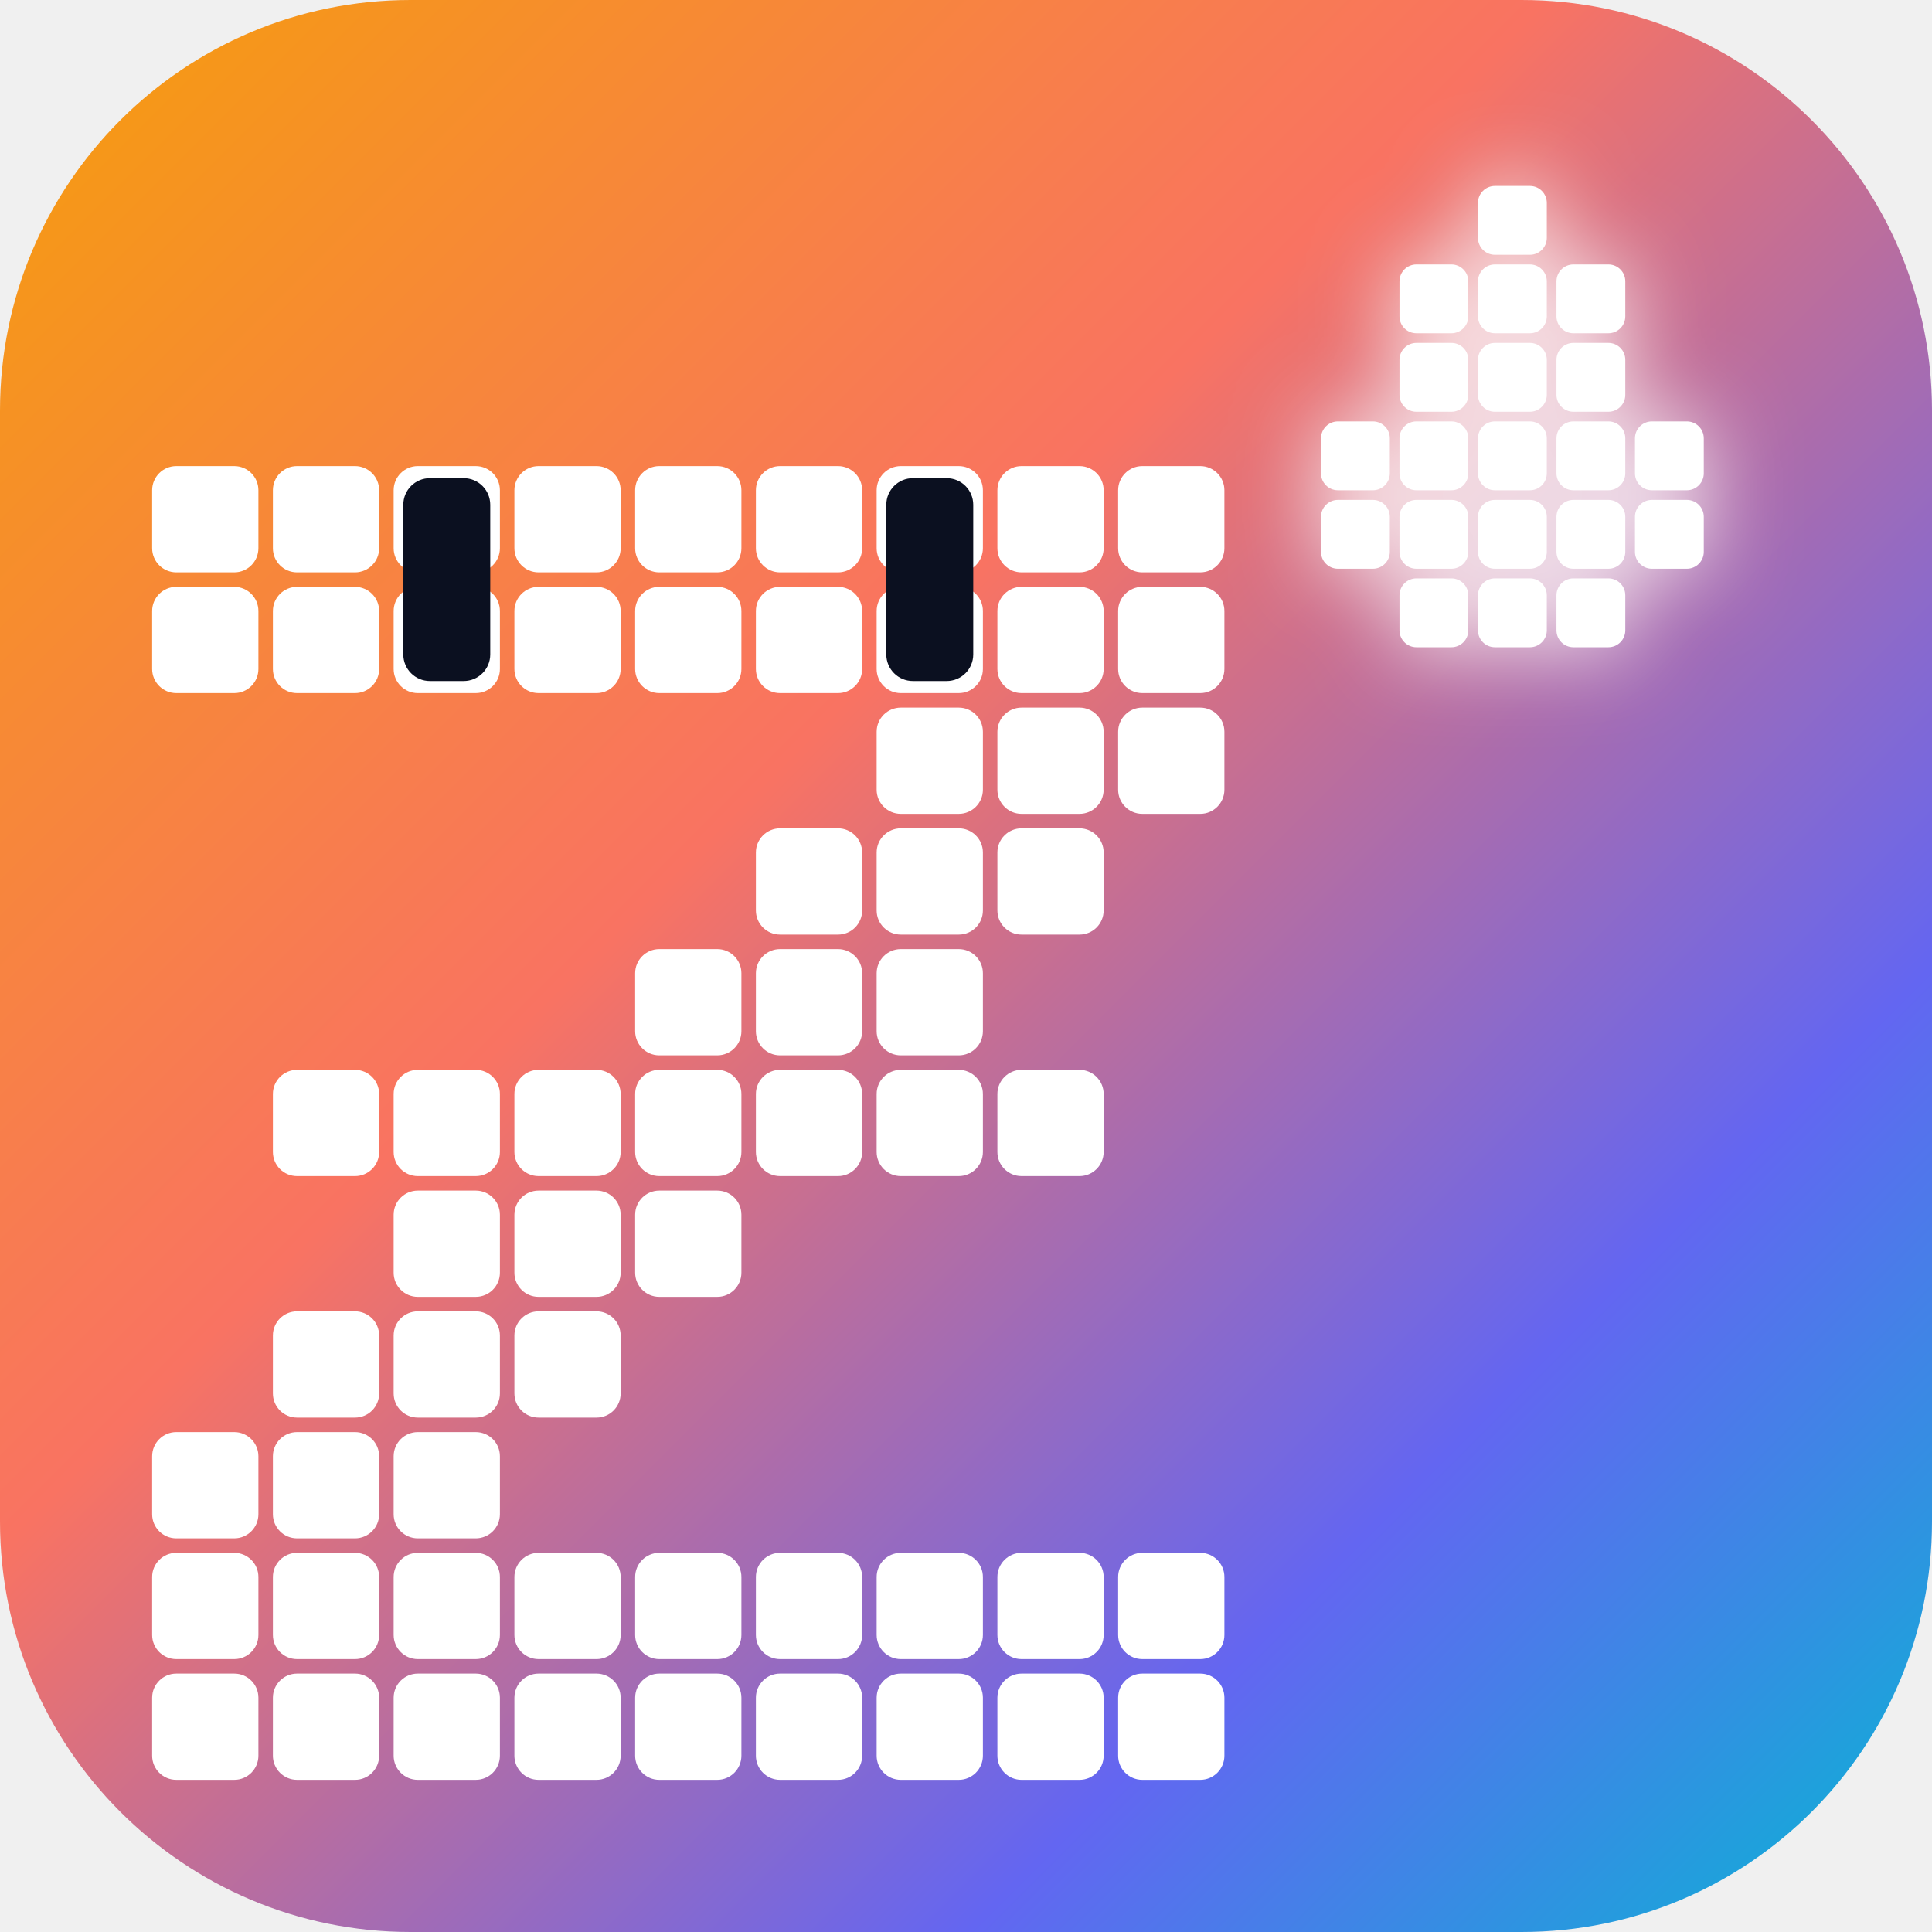
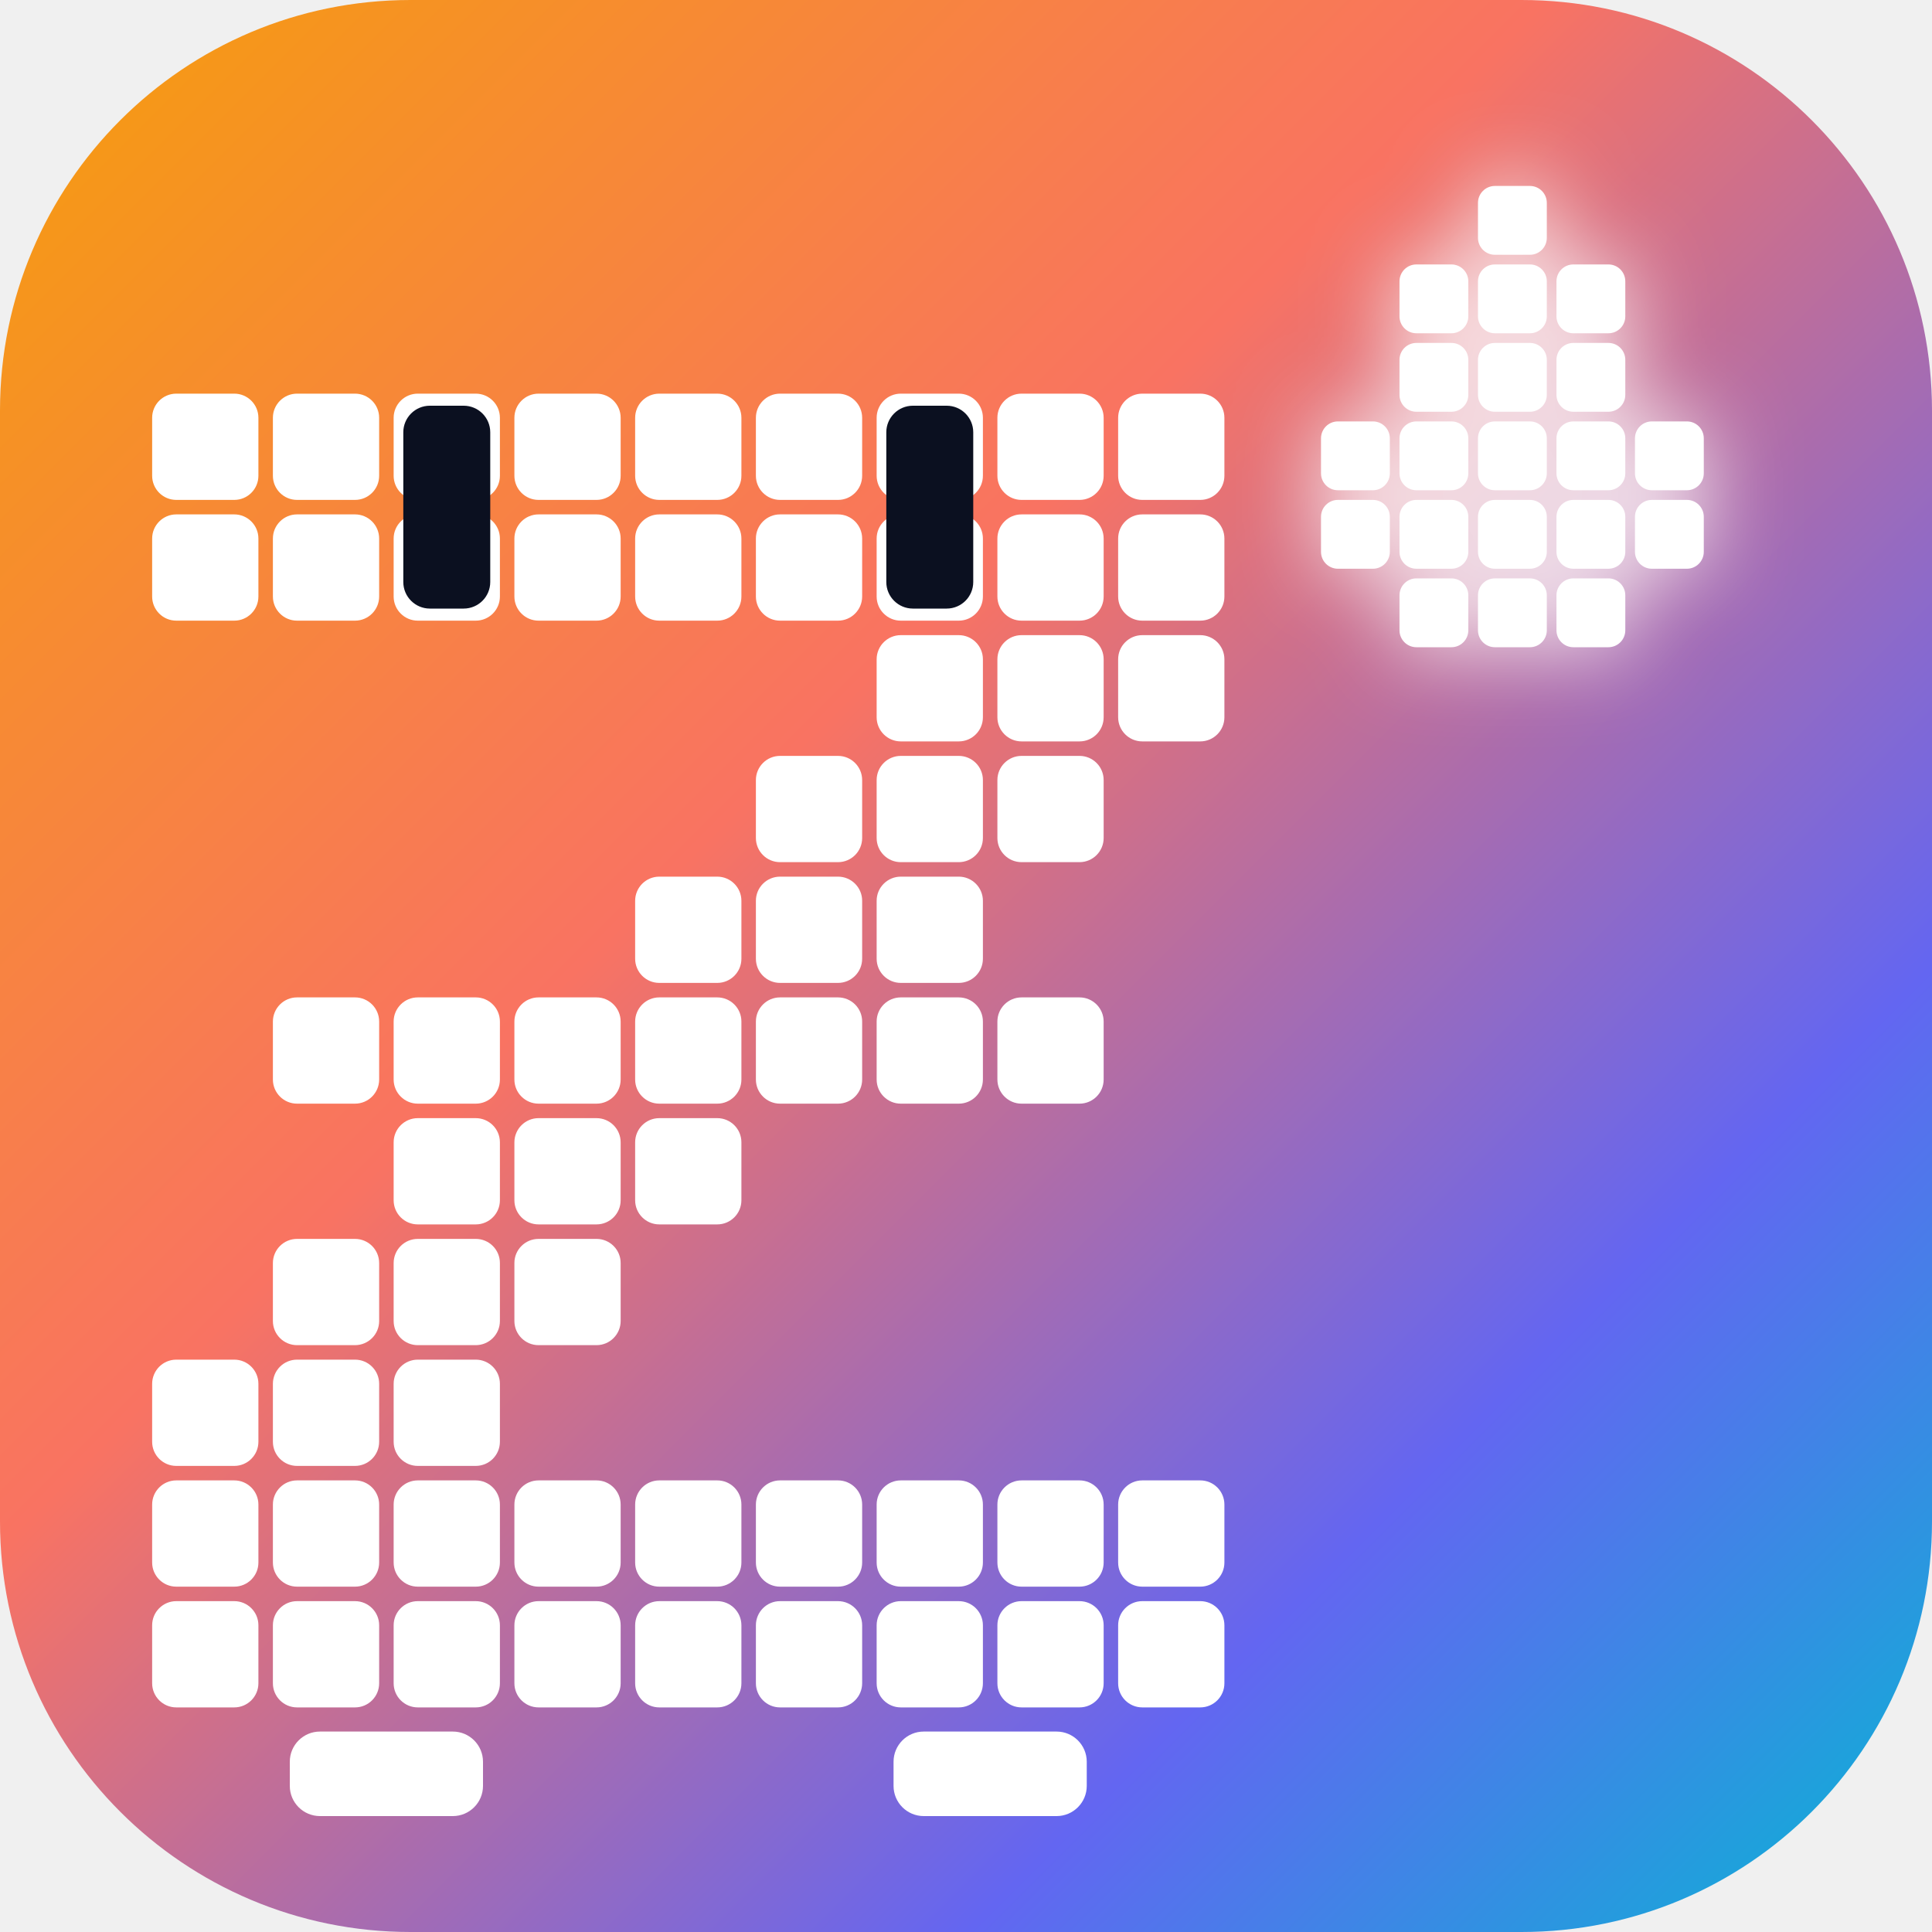
<svg xmlns="http://www.w3.org/2000/svg" viewBox="0 0 16 16" width="256" height="256" role="img" aria-label="Zamak">
  <defs>
    <linearGradient id="tile" gradientUnits="userSpaceOnUse" x1="0" y1="0" x2="16" y2="16">
      <stop offset="0" stop-color="#f59e0b" />
      <stop offset="0.4" stop-color="#f97362" />
      <stop offset="0.75" stop-color="#6366f1" />
      <stop offset="1" stop-color="#06b6d4" />
    </linearGradient>
    <filter id="soft" x="-60%" y="-60%" width="220%" height="220%">
      <feGaussianBlur stdDeviation="0.35" result="b" />
      <feMerge>
        <feMergeNode in="b" />
        <feMergeNode in="SourceGraphic" />
      </feMerge>
    </filter>
  </defs>
  <rect width="16" height="16" rx="3.4" fill="url(#tile)" />
  <g fill="#fff">
-     <rect x="1.260" y="3.860" width="0.880" height="0.880" rx="0.2" />
-     <rect x="2.260" y="3.860" width="0.880" height="0.880" rx="0.2" />
-     <rect x="3.260" y="3.860" width="0.880" height="0.880" rx="0.2" />
-     <rect x="4.260" y="3.860" width="0.880" height="0.880" rx="0.2" />
-     <rect x="5.260" y="3.860" width="0.880" height="0.880" rx="0.2" />
-     <rect x="6.260" y="3.860" width="0.880" height="0.880" rx="0.2" />
-     <rect x="7.260" y="3.860" width="0.880" height="0.880" rx="0.2" />
-     <rect x="8.260" y="3.860" width="0.880" height="0.880" rx="0.2" />
-     <rect x="9.260" y="3.860" width="0.880" height="0.880" rx="0.2" />
-     <rect x="1.260" y="4.860" width="0.880" height="0.880" rx="0.2" />
-     <rect x="2.260" y="4.860" width="0.880" height="0.880" rx="0.2" />
-     <rect x="3.260" y="4.860" width="0.880" height="0.880" rx="0.2" />
-     <rect x="4.260" y="4.860" width="0.880" height="0.880" rx="0.2" />
-     <rect x="5.260" y="4.860" width="0.880" height="0.880" rx="0.2" />
-     <rect x="6.260" y="4.860" width="0.880" height="0.880" rx="0.2" />
-     <rect x="7.260" y="4.860" width="0.880" height="0.880" rx="0.2" />
-     <rect x="8.260" y="4.860" width="0.880" height="0.880" rx="0.2" />
-     <rect x="9.260" y="4.860" width="0.880" height="0.880" rx="0.2" />
-     <rect x="7.260" y="5.860" width="0.880" height="0.880" rx="0.2" />
-     <rect x="8.260" y="5.860" width="0.880" height="0.880" rx="0.2" />
-     <rect x="9.260" y="5.860" width="0.880" height="0.880" rx="0.2" />
-     <rect x="6.260" y="6.860" width="0.880" height="0.880" rx="0.2" />
-     <rect x="7.260" y="6.860" width="0.880" height="0.880" rx="0.2" />
-     <rect x="8.260" y="6.860" width="0.880" height="0.880" rx="0.2" />
-     <rect x="5.260" y="7.860" width="0.880" height="0.880" rx="0.2" />
-     <rect x="6.260" y="7.860" width="0.880" height="0.880" rx="0.2" />
-     <rect x="7.260" y="7.860" width="0.880" height="0.880" rx="0.2" />
-     <rect x="2.260" y="8.860" width="0.880" height="0.880" rx="0.2" />
-     <rect x="3.260" y="8.860" width="0.880" height="0.880" rx="0.2" />
-     <rect x="4.260" y="8.860" width="0.880" height="0.880" rx="0.2" />
-     <rect x="5.260" y="8.860" width="0.880" height="0.880" rx="0.2" />
-     <rect x="6.260" y="8.860" width="0.880" height="0.880" rx="0.2" />
-     <rect x="7.260" y="8.860" width="0.880" height="0.880" rx="0.2" />
-     <rect x="8.260" y="8.860" width="0.880" height="0.880" rx="0.2" />
-     <rect x="3.260" y="9.860" width="0.880" height="0.880" rx="0.2" />
-     <rect x="4.260" y="9.860" width="0.880" height="0.880" rx="0.2" />
-     <rect x="5.260" y="9.860" width="0.880" height="0.880" rx="0.2" />
-     <rect x="2.260" y="10.860" width="0.880" height="0.880" rx="0.2" />
-     <rect x="3.260" y="10.860" width="0.880" height="0.880" rx="0.2" />
-     <rect x="4.260" y="10.860" width="0.880" height="0.880" rx="0.2" />
-     <rect x="1.260" y="11.860" width="0.880" height="0.880" rx="0.2" />
-     <rect x="2.260" y="11.860" width="0.880" height="0.880" rx="0.2" />
-     <rect x="3.260" y="11.860" width="0.880" height="0.880" rx="0.2" />
-     <rect x="1.260" y="12.860" width="0.880" height="0.880" rx="0.2" />
-     <rect x="2.260" y="12.860" width="0.880" height="0.880" rx="0.2" />
-     <rect x="3.260" y="12.860" width="0.880" height="0.880" rx="0.2" />
-     <rect x="4.260" y="12.860" width="0.880" height="0.880" rx="0.2" />
-     <rect x="5.260" y="12.860" width="0.880" height="0.880" rx="0.2" />
-     <rect x="6.260" y="12.860" width="0.880" height="0.880" rx="0.2" />
-     <rect x="7.260" y="12.860" width="0.880" height="0.880" rx="0.2" />
-     <rect x="8.260" y="12.860" width="0.880" height="0.880" rx="0.2" />
-     <rect x="9.260" y="12.860" width="0.880" height="0.880" rx="0.2" />
-     <rect x="1.260" y="13.860" width="0.880" height="0.880" rx="0.2" />
-     <rect x="2.260" y="13.860" width="0.880" height="0.880" rx="0.2" />
-     <rect x="3.260" y="13.860" width="0.880" height="0.880" rx="0.2" />
-     <rect x="4.260" y="13.860" width="0.880" height="0.880" rx="0.2" />
-     <rect x="5.260" y="13.860" width="0.880" height="0.880" rx="0.2" />
-     <rect x="6.260" y="13.860" width="0.880" height="0.880" rx="0.2" />
-     <rect x="7.260" y="13.860" width="0.880" height="0.880" rx="0.2" />
-     <rect x="8.260" y="13.860" width="0.880" height="0.880" rx="0.2" />
-     <rect x="9.260" y="13.860" width="0.880" height="0.880" rx="0.2" />
+     <rect x="1.260" y="3.260" width="0.880" height="0.880" rx="0.2" />
+     <rect x="2.260" y="3.260" width="0.880" height="0.880" rx="0.2" />
+     <rect x="3.260" y="3.260" width="0.880" height="0.880" rx="0.2" />
+     <rect x="4.260" y="3.260" width="0.880" height="0.880" rx="0.2" />
+     <rect x="5.260" y="3.260" width="0.880" height="0.880" rx="0.2" />
+     <rect x="6.260" y="3.260" width="0.880" height="0.880" rx="0.2" />
+     <rect x="7.260" y="3.260" width="0.880" height="0.880" rx="0.2" />
+     <rect x="8.260" y="3.260" width="0.880" height="0.880" rx="0.2" />
+     <rect x="9.260" y="3.260" width="0.880" height="0.880" rx="0.2" />
+     <rect x="1.260" y="4.260" width="0.880" height="0.880" rx="0.2" />
+     <rect x="2.260" y="4.260" width="0.880" height="0.880" rx="0.2" />
+     <rect x="3.260" y="4.260" width="0.880" height="0.880" rx="0.2" />
+     <rect x="4.260" y="4.260" width="0.880" height="0.880" rx="0.2" />
+     <rect x="5.260" y="4.260" width="0.880" height="0.880" rx="0.2" />
+     <rect x="6.260" y="4.260" width="0.880" height="0.880" rx="0.2" />
+     <rect x="7.260" y="4.260" width="0.880" height="0.880" rx="0.2" />
+     <rect x="8.260" y="4.260" width="0.880" height="0.880" rx="0.2" />
+     <rect x="9.260" y="4.260" width="0.880" height="0.880" rx="0.2" />
+     <rect x="7.260" y="5.260" width="0.880" height="0.880" rx="0.2" />
+     <rect x="8.260" y="5.260" width="0.880" height="0.880" rx="0.2" />
+     <rect x="9.260" y="5.260" width="0.880" height="0.880" rx="0.2" />
+     <rect x="6.260" y="6.260" width="0.880" height="0.880" rx="0.2" />
+     <rect x="7.260" y="6.260" width="0.880" height="0.880" rx="0.2" />
+     <rect x="8.260" y="6.260" width="0.880" height="0.880" rx="0.2" />
+     <rect x="5.260" y="7.260" width="0.880" height="0.880" rx="0.2" />
+     <rect x="6.260" y="7.260" width="0.880" height="0.880" rx="0.2" />
+     <rect x="7.260" y="7.260" width="0.880" height="0.880" rx="0.2" />
+     <rect x="2.260" y="8.260" width="0.880" height="0.880" rx="0.2" />
+     <rect x="3.260" y="8.260" width="0.880" height="0.880" rx="0.2" />
+     <rect x="4.260" y="8.260" width="0.880" height="0.880" rx="0.2" />
+     <rect x="5.260" y="8.260" width="0.880" height="0.880" rx="0.2" />
+     <rect x="6.260" y="8.260" width="0.880" height="0.880" rx="0.2" />
+     <rect x="7.260" y="8.260" width="0.880" height="0.880" rx="0.2" />
+     <rect x="8.260" y="8.260" width="0.880" height="0.880" rx="0.2" />
+     <rect x="3.260" y="9.260" width="0.880" height="0.880" rx="0.2" />
+     <rect x="4.260" y="9.260" width="0.880" height="0.880" rx="0.2" />
+     <rect x="5.260" y="9.260" width="0.880" height="0.880" rx="0.2" />
+     <rect x="2.260" y="10.260" width="0.880" height="0.880" rx="0.2" />
+     <rect x="3.260" y="10.260" width="0.880" height="0.880" rx="0.2" />
+     <rect x="4.260" y="10.260" width="0.880" height="0.880" rx="0.2" />
+     <rect x="1.260" y="11.260" width="0.880" height="0.880" rx="0.2" />
+     <rect x="2.260" y="11.260" width="0.880" height="0.880" rx="0.2" />
+     <rect x="3.260" y="11.260" width="0.880" height="0.880" rx="0.2" />
+     <rect x="1.260" y="12.260" width="0.880" height="0.880" rx="0.2" />
+     <rect x="2.260" y="12.260" width="0.880" height="0.880" rx="0.2" />
+     <rect x="3.260" y="12.260" width="0.880" height="0.880" rx="0.2" />
+     <rect x="4.260" y="12.260" width="0.880" height="0.880" rx="0.2" />
+     <rect x="5.260" y="12.260" width="0.880" height="0.880" rx="0.2" />
+     <rect x="6.260" y="12.260" width="0.880" height="0.880" rx="0.2" />
+     <rect x="7.260" y="12.260" width="0.880" height="0.880" rx="0.2" />
+     <rect x="8.260" y="12.260" width="0.880" height="0.880" rx="0.2" />
+     <rect x="9.260" y="12.260" width="0.880" height="0.880" rx="0.2" />
+     <rect x="1.260" y="13.260" width="0.880" height="0.880" rx="0.2" />
+     <rect x="2.260" y="13.260" width="0.880" height="0.880" rx="0.2" />
+     <rect x="3.260" y="13.260" width="0.880" height="0.880" rx="0.2" />
+     <rect x="4.260" y="13.260" width="0.880" height="0.880" rx="0.2" />
+     <rect x="5.260" y="13.260" width="0.880" height="0.880" rx="0.2" />
+     <rect x="6.260" y="13.260" width="0.880" height="0.880" rx="0.2" />
+     <rect x="7.260" y="13.260" width="0.880" height="0.880" rx="0.2" />
+     <rect x="8.260" y="13.260" width="0.880" height="0.880" rx="0.2" />
+     <rect x="9.260" y="13.260" width="0.880" height="0.880" rx="0.2" />
  </g>
  <g fill="#0b1020">
-     <rect x="3.34" y="3.96" width="0.72" height="1.68" rx="0.22" />
-     <rect x="7.34" y="3.96" width="0.72" height="1.68" rx="0.22" />
+     <rect x="3.34" y="3.36" width="0.72" height="1.68" rx="0.22" />
+     <rect x="7.34" y="3.36" width="0.72" height="1.68" rx="0.22" />
+   </g>
+   <g fill="#fff">
+     <rect x="2.40" y="14.34" width="1.6" height="0.7" rx="0.25" />
+     <rect x="7.40" y="14.34" width="1.6" height="0.7" rx="0.25" />
  </g>
  <g fill="#fff" filter="url(#soft)">
    <rect x="12.240" y="1.540" width="0.570" height="0.570" rx="0.14" />
    <rect x="11.590" y="2.190" width="0.570" height="0.570" rx="0.14" />
    <rect x="12.240" y="2.190" width="0.570" height="0.570" rx="0.14" />
    <rect x="12.890" y="2.190" width="0.570" height="0.570" rx="0.14" />
    <rect x="11.590" y="2.840" width="0.570" height="0.570" rx="0.14" />
    <rect x="12.240" y="2.840" width="0.570" height="0.570" rx="0.14" />
    <rect x="12.890" y="2.840" width="0.570" height="0.570" rx="0.14" />
    <rect x="10.940" y="3.490" width="0.570" height="0.570" rx="0.14" />
    <rect x="11.590" y="3.490" width="0.570" height="0.570" rx="0.14" />
    <rect x="12.240" y="3.490" width="0.570" height="0.570" rx="0.14" />
    <rect x="12.890" y="3.490" width="0.570" height="0.570" rx="0.14" />
    <rect x="13.540" y="3.490" width="0.570" height="0.570" rx="0.14" />
    <rect x="10.940" y="4.140" width="0.570" height="0.570" rx="0.14" />
    <rect x="11.590" y="4.140" width="0.570" height="0.570" rx="0.14" />
    <rect x="12.240" y="4.140" width="0.570" height="0.570" rx="0.14" />
    <rect x="12.890" y="4.140" width="0.570" height="0.570" rx="0.14" />
    <rect x="13.540" y="4.140" width="0.570" height="0.570" rx="0.14" />
    <rect x="11.590" y="4.790" width="0.570" height="0.570" rx="0.14" />
    <rect x="12.240" y="4.790" width="0.570" height="0.570" rx="0.14" />
    <rect x="12.890" y="4.790" width="0.570" height="0.570" rx="0.14" />
  </g>
</svg>
